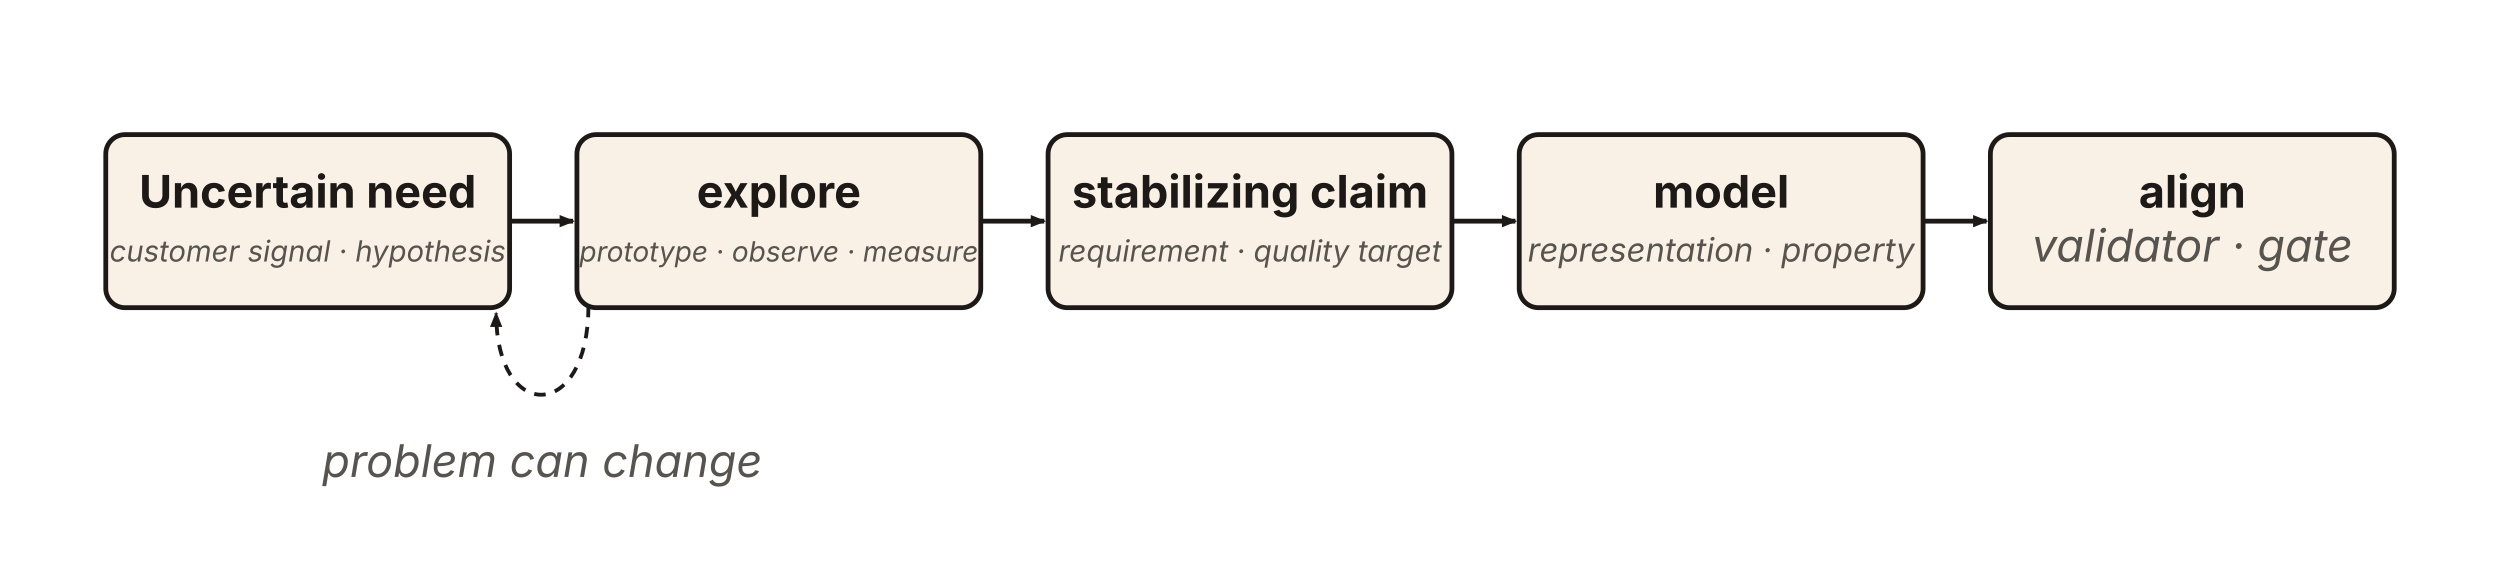
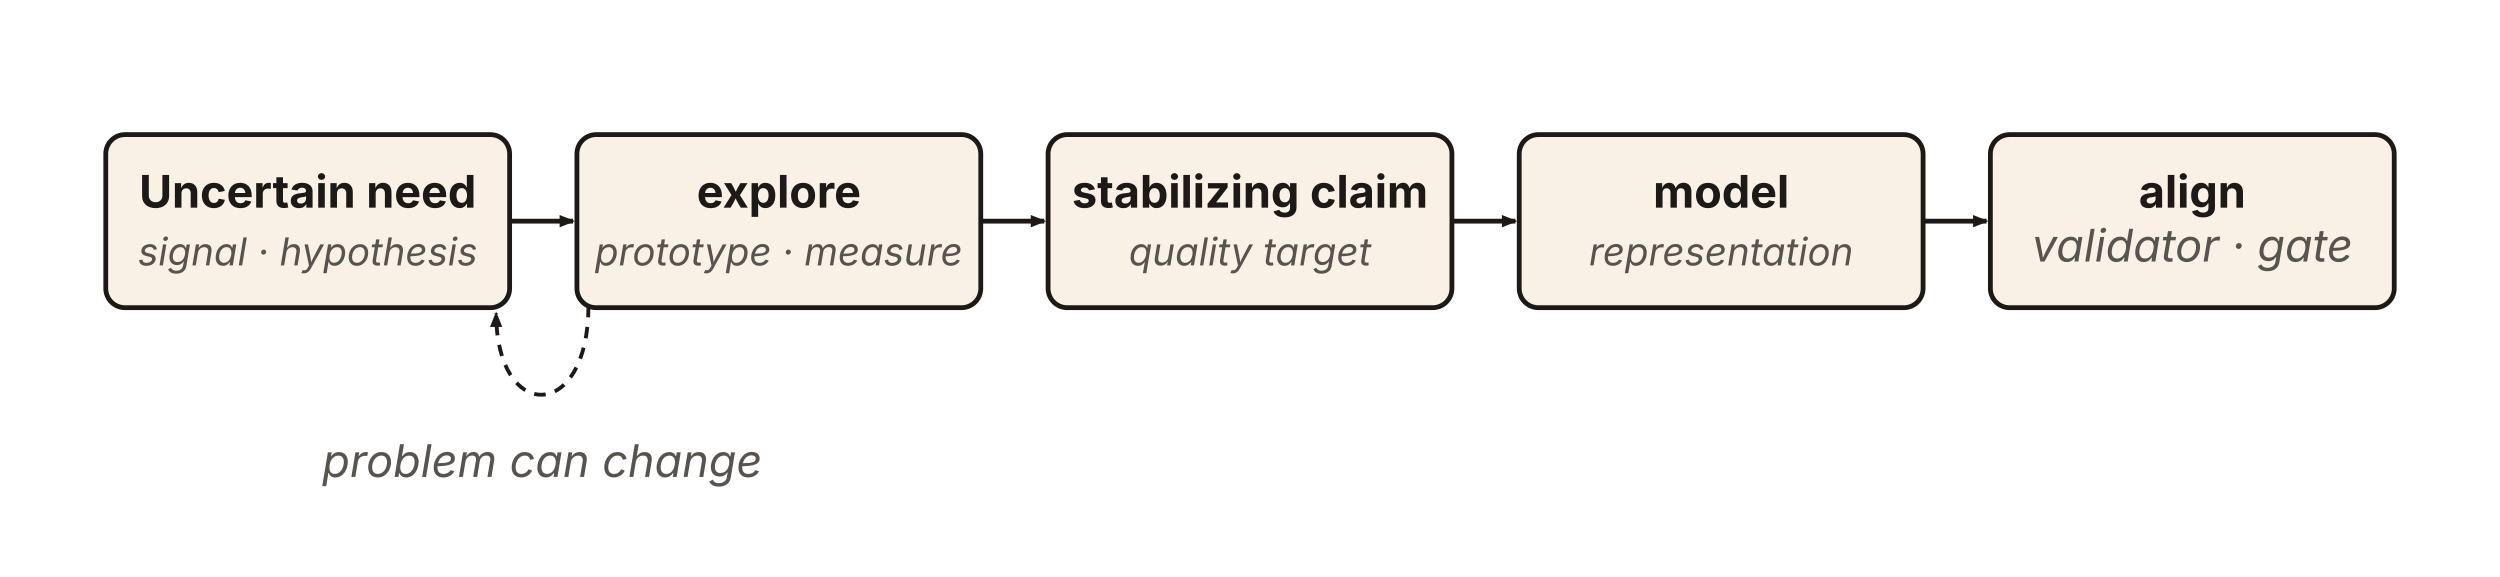
<svg xmlns="http://www.w3.org/2000/svg" viewBox="0 0 1300 300" width="1300" height="300" role="group" aria-labelledby="pfkTitle pfkDesc" font-family="'Source Sans 3', -apple-system, 'Segoe UI', sans-serif">
  <defs>
    <marker id="pfkArrow" markerWidth="9" markerHeight="9" refX="7" refY="3.2" orient="auto" markerUnits="userSpaceOnUse">
      <path d="M0,0 L8,3.2 L0,6.4 Z" fill="#1c1917" />
    </marker>
  </defs>
  <rect id="uncertain-need" x="55" y="70" width="210" height="90" rx="10" fill="#faf1e6" stroke="#1c1917" stroke-width="2.5" />
  <text x="160" y="108" text-anchor="middle" font-size="23.4" font-weight="700" fill="#1c1917">Uncertain need</text>
-   <text x="160" y="136" text-anchor="middle" font-size="15.21" font-style="italic" fill="#57534e">customer signal · hypothesis</text>
+   <text x="160" y="138" text-anchor="middle" font-size="20" font-style="italic" fill="#57534e">signal · hypothesis</text>
  <rect id="explore" x="300" y="70" width="210" height="90" rx="10" fill="#faf1e6" stroke="#1c1917" stroke-width="2.5" />
  <text x="405" y="108" text-anchor="middle" font-size="23.4" font-weight="700" fill="#1c1917">explore</text>
-   <text x="405" y="136" text-anchor="middle" font-size="14.57" font-style="italic" fill="#57534e">prototype · observe · measure</text>
+   <text x="405" y="138" text-anchor="middle" font-size="20" font-style="italic" fill="#57534e">prototype · measure</text>
  <rect id="stabilizing-claim" x="545" y="70" width="210" height="90" rx="10" fill="#faf1e6" stroke="#1c1917" stroke-width="2.5" />
  <text x="650" y="108" text-anchor="middle" font-size="23.4" font-weight="700" fill="#1c1917">stabilizing claim</text>
-   <text x="650" y="136" text-anchor="middle" font-size="15.51" font-style="italic" fill="#57534e">requirement · quality target</text>
+   <text x="650" y="138" text-anchor="middle" font-size="20" font-style="italic" fill="#57534e">quality target</text>
  <rect id="model" x="790" y="70" width="210" height="90" rx="10" fill="#faf1e6" stroke="#1c1917" stroke-width="2.5" />
  <text x="895" y="108" text-anchor="middle" font-size="23.4" font-weight="700" fill="#1c1917">model</text>
-   <text x="895" y="136" text-anchor="middle" font-size="17.07" font-style="italic" fill="#57534e">representation · property</text>
+   <text x="895" y="138" text-anchor="middle" font-size="20" font-style="italic" fill="#57534e">representation</text>
  <rect id="align" x="1035" y="70" width="210" height="90" rx="10" fill="#faf1e6" stroke="#1c1917" stroke-width="2.5" />
  <text x="1140" y="108" text-anchor="middle" font-size="23.4" font-weight="700" fill="#1c1917">align</text>
  <text x="1140" y="136" text-anchor="middle" font-size="23.4" font-style="italic" fill="#57534e">validator · gate</text>
  <g fill="none" stroke="#1c1917" stroke-width="2.5" marker-end="url(#pfkArrow)">
    <path d="M265,115 L298,115" />
    <path d="M510,115 L543,115" />
    <path d="M755,115 L788,115" />
    <path d="M1000,115 L1033,115" />
  </g>
  <g fill="none" stroke="#1c1917" stroke-width="2" stroke-dasharray="6,5" marker-end="url(#pfkArrow)">
    <path d="M306,159 C306,220 258,220 258,163" />
  </g>
  <text x="282" y="248" text-anchor="middle" font-size="23.4" font-style="italic" fill="#57534e">problem can change</text>
</svg>
